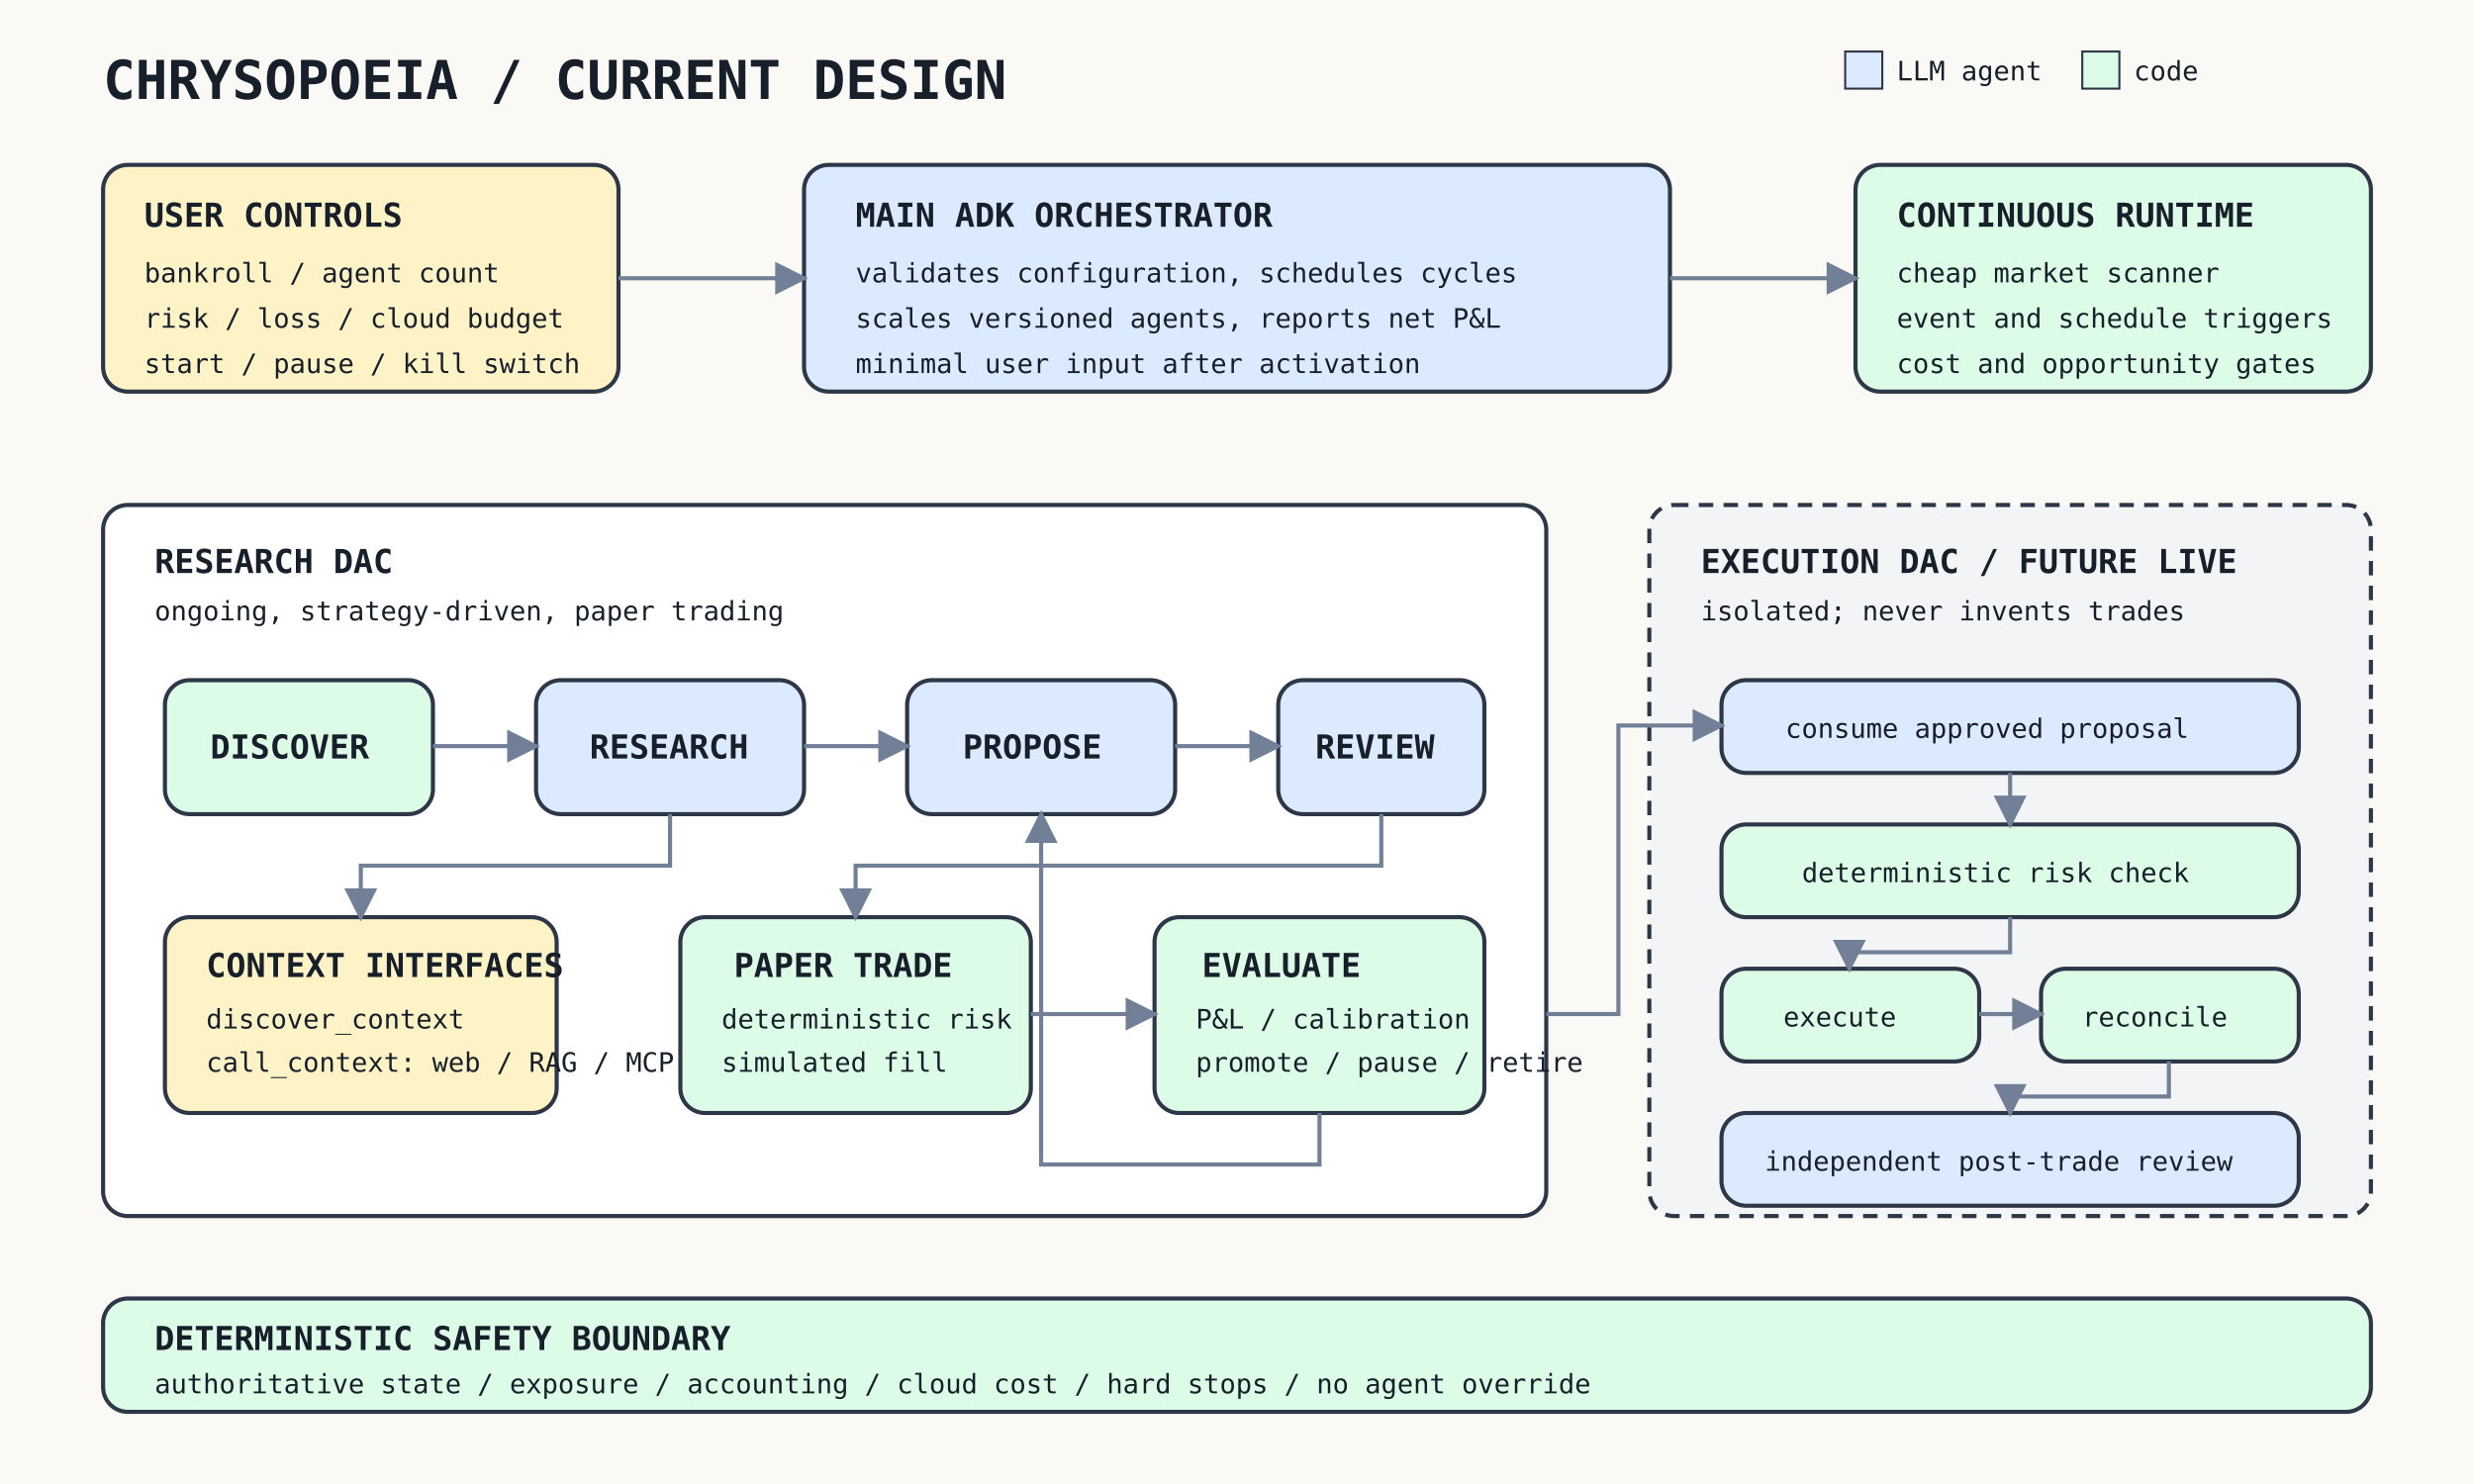
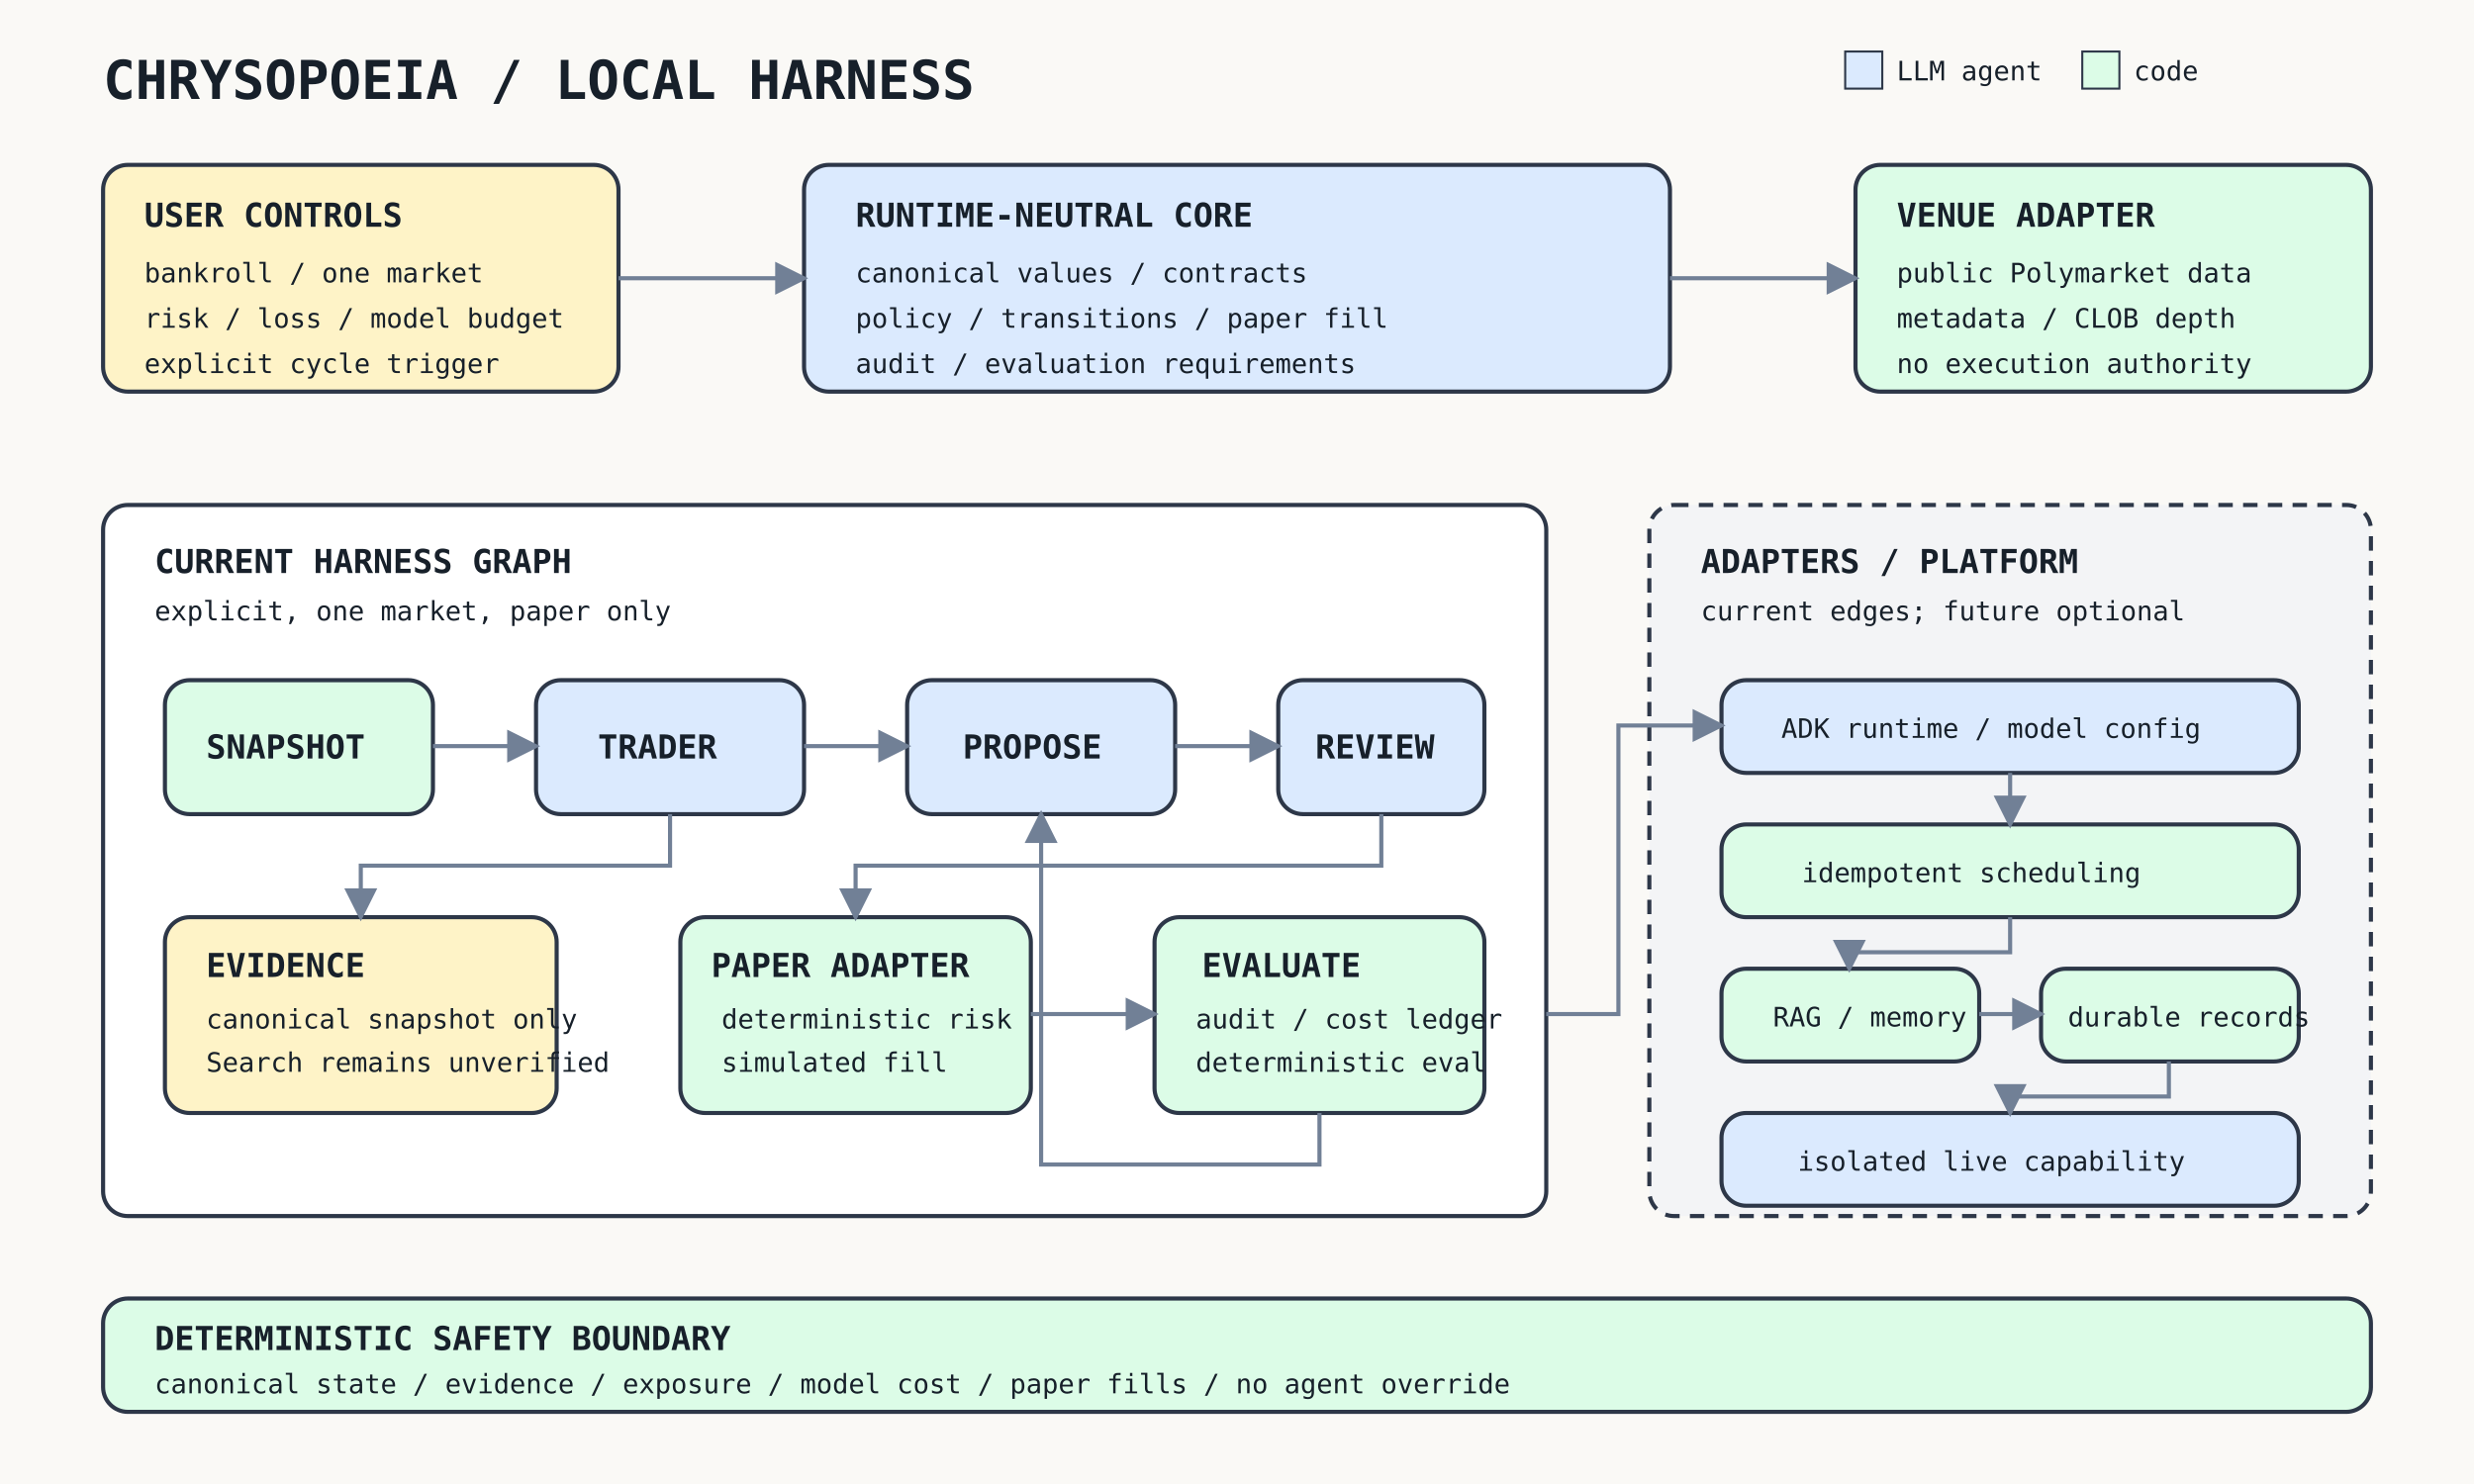
<svg xmlns="http://www.w3.org/2000/svg" width="1200" height="720" viewBox="0 0 1200 720" role="img" aria-labelledby="title desc">
  <defs>
    <marker id="arrow" markerWidth="8" markerHeight="8" refX="7" refY="4" orient="auto">
      <path d="M0 0L8 4L0 8Z" fill="#718096" />
    </marker>
    <style>
      text { font-family: ui-monospace, SFMono-Regular, Menlo, monospace; fill: #17202a }
      .title { font-size: 26px; font-weight: 700 }
      .label { font-size: 16px; font-weight: 700 }
      .small { font-size: 13px }
      .box { stroke: #2d3748; stroke-width: 2; rx: 12 }
      .agent { fill: #dbeafe }
      .control { fill: #dcfce7 }
      .context { fill: #fef3c7 }
      .future { fill: #f3f4f6; stroke-dasharray: 7 5 }
      .flow { fill: none; stroke: #718096; stroke-width: 2; marker-end: url(#arrow) }
    </style>
  </defs>
  <rect width="1200" height="720" fill="#faf9f6" />
-   <text x="50" y="48" class="title">CHRYSOPOEIA / CURRENT DESIGN</text>
+   <text x="50" y="48" class="title">CHRYSOPOEIA / LOCAL HARNESS</text>
  <rect x="50" y="80" width="250" height="110" class="box context" />
  <text x="70" y="110" class="label">USER CONTROLS</text>
-   <text x="70" y="137" class="small">bankroll / agent count</text>
-   <text x="70" y="159" class="small">risk / loss / cloud budget</text>
-   <text x="70" y="181" class="small">start / pause / kill switch</text>
+   <text x="70" y="137" class="small">bankroll / one market</text>
+   <text x="70" y="159" class="small">risk / loss / model budget</text>
+   <text x="70" y="181" class="small">explicit cycle trigger</text>
  <rect x="390" y="80" width="420" height="110" class="box agent" />
-   <text x="415" y="110" class="label">MAIN ADK ORCHESTRATOR</text>
-   <text x="415" y="137" class="small">validates configuration, schedules cycles</text>
-   <text x="415" y="159" class="small">scales versioned agents, reports net P&amp;L</text>
-   <text x="415" y="181" class="small">minimal user input after activation</text>
+   <text x="415" y="110" class="label">RUNTIME-NEUTRAL CORE</text>
+   <text x="415" y="137" class="small">canonical values / contracts</text>
+   <text x="415" y="159" class="small">policy / transitions / paper fill</text>
+   <text x="415" y="181" class="small">audit / evaluation requirements</text>
  <rect x="900" y="80" width="250" height="110" class="box control" />
-   <text x="920" y="110" class="label">CONTINUOUS RUNTIME</text>
-   <text x="920" y="137" class="small">cheap market scanner</text>
-   <text x="920" y="159" class="small">event and schedule triggers</text>
-   <text x="920" y="181" class="small">cost and opportunity gates</text>
+   <text x="920" y="110" class="label">VENUE ADAPTER</text>
+   <text x="920" y="137" class="small">public Polymarket data</text>
+   <text x="920" y="159" class="small">metadata / CLOB depth</text>
+   <text x="920" y="181" class="small">no execution authority</text>
  <path d="M300 135H390" class="flow" />
  <path d="M810 135H900" class="flow" />
  <rect x="50" y="245" width="700" height="345" class="box" fill="#ffffff" />
-   <text x="75" y="278" class="label">RESEARCH DAC</text>
-   <text x="75" y="301" class="small">ongoing, strategy-driven, paper trading</text>
+   <text x="75" y="278" class="label">CURRENT HARNESS GRAPH</text>
+   <text x="75" y="301" class="small">explicit, one market, paper only</text>
  <rect x="80" y="330" width="130" height="65" class="box control" />
-   <text x="102" y="368" class="label">DISCOVER</text>
+   <text x="100" y="368" class="label">SNAPSHOT</text>
  <rect x="260" y="330" width="130" height="65" class="box agent" />
-   <text x="286" y="368" class="label">RESEARCH</text>
+   <text x="290" y="368" class="label">TRADER</text>
  <rect x="440" y="330" width="130" height="65" class="box agent" />
  <text x="467" y="368" class="label">PROPOSE</text>
  <rect x="620" y="330" width="100" height="65" class="box agent" />
  <text x="638" y="368" class="label">REVIEW</text>
  <path d="M210 362H260" class="flow" />
  <path d="M390 362H440" class="flow" />
  <path d="M570 362H620" class="flow" />
  <rect x="80" y="445" width="190" height="95" class="box context" />
-   <text x="100" y="474" class="label">CONTEXT INTERFACES</text>
-   <text x="100" y="499" class="small">discover_context</text>
-   <text x="100" y="520" class="small">call_context: web / RAG / MCP</text>
+   <text x="100" y="474" class="label">EVIDENCE</text>
+   <text x="100" y="499" class="small">canonical snapshot only</text>
+   <text x="100" y="520" class="small">Search remains unverified</text>
  <path d="M325 395V420H175V445" class="flow" />
  <rect x="330" y="445" width="170" height="95" class="box control" />
-   <text x="356" y="474" class="label">PAPER TRADE</text>
+   <text x="345" y="474" class="label">PAPER ADAPTER</text>
  <text x="350" y="499" class="small">deterministic risk</text>
  <text x="350" y="520" class="small">simulated fill</text>
  <path d="M670 395V420H415V445" class="flow" />
  <rect x="560" y="445" width="160" height="95" class="box control" />
  <text x="583" y="474" class="label">EVALUATE</text>
-   <text x="580" y="499" class="small">P&amp;L / calibration</text>
-   <text x="580" y="520" class="small">promote / pause / retire</text>
+   <text x="580" y="499" class="small">audit / cost ledger</text>
+   <text x="580" y="520" class="small">deterministic eval</text>
  <path d="M500 492H560" class="flow" />
  <path d="M640 540V565H505V395" class="flow" />
  <rect x="800" y="245" width="350" height="345" class="box future" />
-   <text x="825" y="278" class="label">EXECUTION DAC / FUTURE LIVE</text>
-   <text x="825" y="301" class="small">isolated; never invents trades</text>
+   <text x="825" y="278" class="label">ADAPTERS / PLATFORM</text>
+   <text x="825" y="301" class="small">current edges; future optional</text>
  <rect x="835" y="330" width="280" height="45" class="box agent" />
-   <text x="866" y="358" class="small">consume approved proposal</text>
+   <text x="864" y="358" class="small">ADK runtime / model config</text>
  <rect x="835" y="400" width="280" height="45" class="box control" />
-   <text x="874" y="428" class="small">deterministic risk check</text>
+   <text x="874" y="428" class="small">idempotent scheduling</text>
  <rect x="835" y="470" width="125" height="45" class="box control" />
-   <text x="865" y="498" class="small">execute</text>
+   <text x="860" y="498" class="small">RAG / memory</text>
  <rect x="990" y="470" width="125" height="45" class="box control" />
-   <text x="1010" y="498" class="small">reconcile</text>
+   <text x="1003" y="498" class="small">durable records</text>
  <rect x="835" y="540" width="280" height="45" class="box agent" />
-   <text x="856" y="568" class="small">independent post-trade review</text>
+   <text x="872" y="568" class="small">isolated live capability</text>
  <path d="M975 375V400" class="flow" />
  <path d="M975 445V462H897V470" class="flow" />
  <path d="M960 492H990" class="flow" />
  <path d="M1052 515V532H975V540" class="flow" />
  <path d="M750 492H785V352H835" class="flow" />
  <rect x="50" y="630" width="1100" height="55" class="box control" />
  <text x="75" y="655" class="label">DETERMINISTIC SAFETY BOUNDARY</text>
-   <text x="75" y="676" class="small">authoritative state / exposure / accounting / cloud cost / hard stops / no agent override</text>
+   <text x="75" y="676" class="small">canonical state / evidence / exposure / model cost / paper fills / no agent override</text>
  <rect x="895" y="25" width="18" height="18" class="agent" stroke="#2d3748" />
  <text x="920" y="39" class="small">LLM agent</text>
  <rect x="1010" y="25" width="18" height="18" class="control" stroke="#2d3748" />
  <text x="1035" y="39" class="small">code</text>
</svg>
